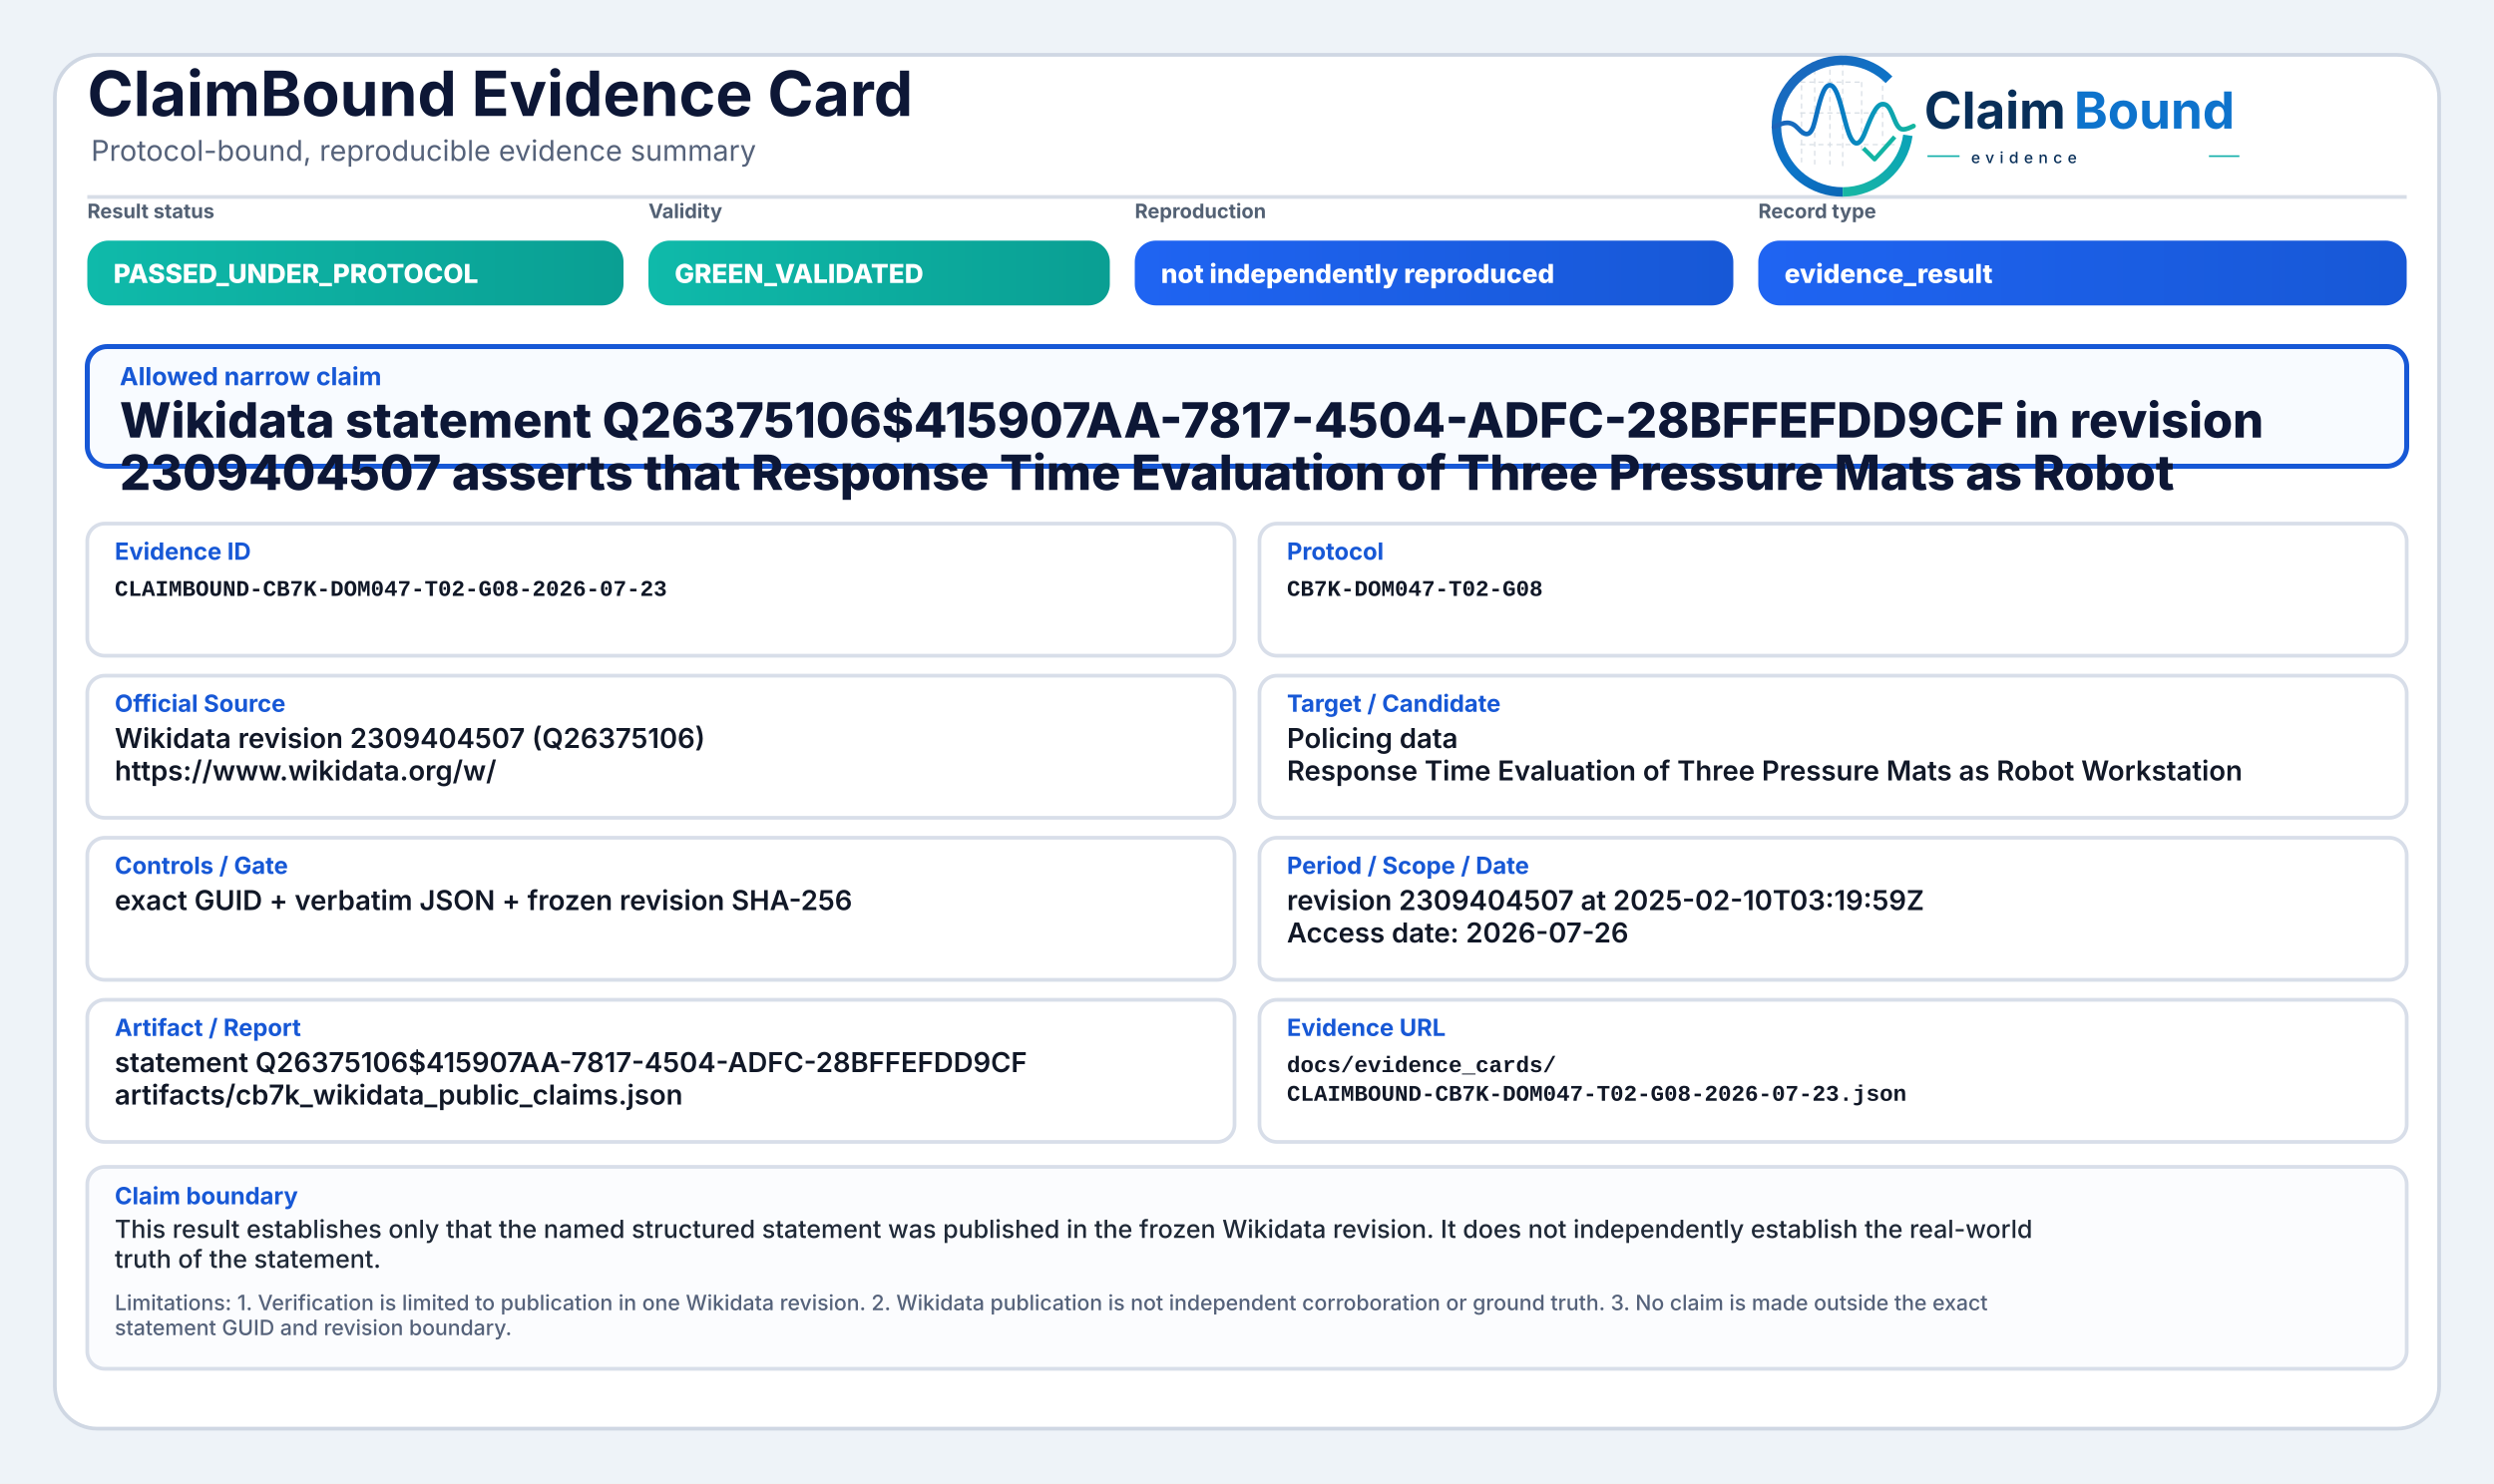
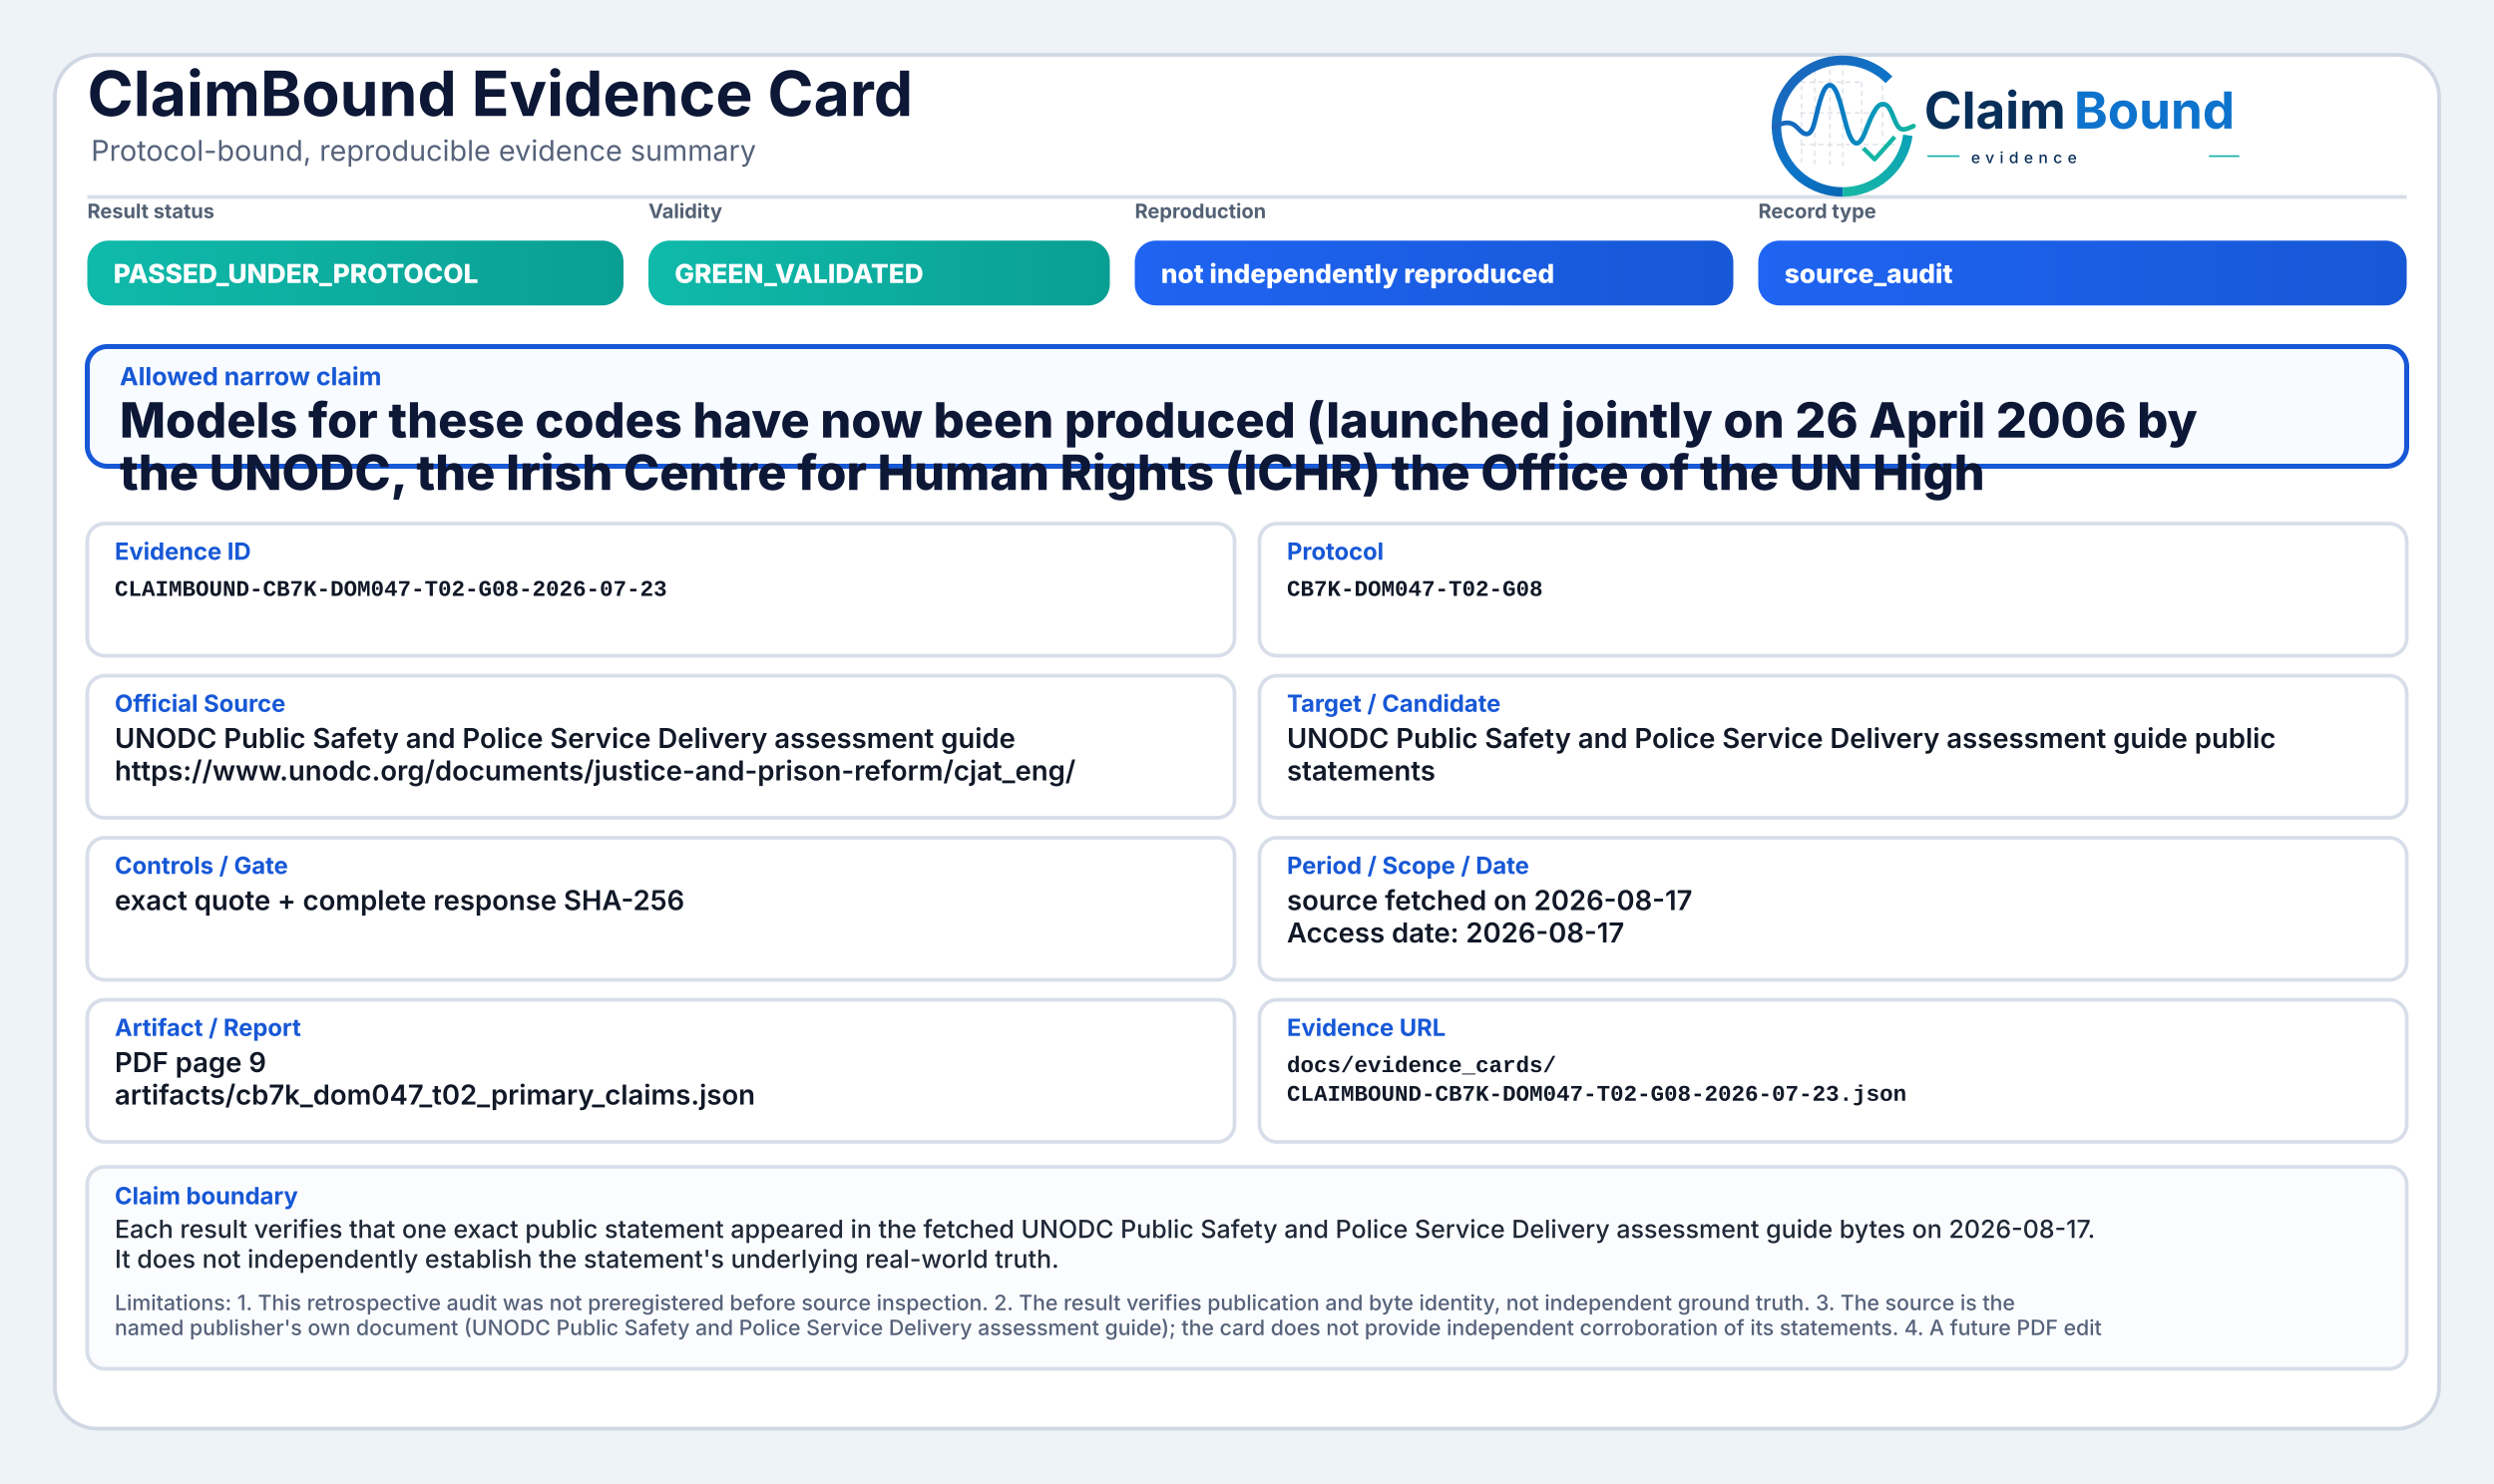
<svg xmlns="http://www.w3.org/2000/svg" width="2000" height="1190" viewBox="0 0 2000 1190" role="img" aria-label="ClaimBound Evidence Card">
  <defs>
    <linearGradient id="greenGrad" x1="0" y1="0" x2="1" y2="0">
      <stop offset="0%" stop-color="#0fbaaa" />
      <stop offset="100%" stop-color="#0a9f93" />
    </linearGradient>
    <linearGradient id="yellowGrad" x1="0" y1="0" x2="1" y2="0">
      <stop offset="0%" stop-color="#fbbf24" />
      <stop offset="100%" stop-color="#d97706" />
    </linearGradient>
    <linearGradient id="amberGrad" x1="0" y1="0" x2="1" y2="0">
      <stop offset="0%" stop-color="#f97316" />
      <stop offset="100%" stop-color="#c2410c" />
    </linearGradient>
    <linearGradient id="redGrad" x1="0" y1="0" x2="1" y2="0">
      <stop offset="0%" stop-color="#ef4444" />
      <stop offset="100%" stop-color="#b91c1c" />
    </linearGradient>
    <linearGradient id="grayGrad" x1="0" y1="0" x2="1" y2="0">
      <stop offset="0%" stop-color="#64748b" />
      <stop offset="100%" stop-color="#475569" />
    </linearGradient>
    <linearGradient id="blueGrad" x1="0" y1="0" x2="1" y2="0">
      <stop offset="0%" stop-color="#1f64f2" />
      <stop offset="100%" stop-color="#1758d6" />
    </linearGradient>
    <linearGradient id="logoRingBlue" x1="73" y1="453" x2="348" y2="793" gradientUnits="userSpaceOnUse">
      <stop offset="0" stop-color="#1E64BA" />
      <stop offset="0.55" stop-color="#0C75C8" />
      <stop offset="1" stop-color="#0A5FAB" />
    </linearGradient>
    <linearGradient id="logoRingTeal" x1="221" y1="792" x2="403" y2="594" gradientUnits="userSpaceOnUse">
      <stop offset="0" stop-color="#18B7A3" />
      <stop offset="1" stop-color="#089EBC" />
    </linearGradient>
    <linearGradient id="logoSignalGradient" x1="61" y1="628" x2="404" y2="628" gradientUnits="userSpaceOnUse">
      <stop offset="0" stop-color="#1E64BA" />
      <stop offset="0.43" stop-color="#0877C4" />
      <stop offset="0.72" stop-color="#0A97BB" />
      <stop offset="1" stop-color="#14B69E" />
    </linearGradient>
  </defs>
  <rect x="0" y="0" width="2000" height="1190" fill="#eef3f8" />
  <rect x="44" y="44" width="1912" height="1102" rx="34" fill="#ffffff" stroke="#cfd7e3" stroke-width="3" />
  <path d="M70 158 H1930" stroke="#d7dde7" stroke-width="3" />
  <text x="70" y="93" font-family="Inter, Segoe UI, Arial, sans-serif" font-size="50" font-weight="750" fill="#0d1736">ClaimBound Evidence Card</text>
  <text x="73" y="129" font-family="Inter, Segoe UI, Arial, sans-serif" font-size="23" font-weight="400" fill="#55627a">Protocol-bound, reproducible evidence summary</text>
  <g aria-label="ClaimBound evidence logo" transform="translate(1415,52) scale(0.33) translate(-40,-478)">
    <g stroke-linecap="butt" stroke-linejoin="round">
      <g stroke="#CBD3DC" stroke-width="3.2" stroke-linecap="round" stroke-dasharray="10 12" opacity="0.72">
        <path d="M130 507V714" />
        <path d="M162 490V719" />
        <path d="M199 491V719" />
        <path d="M230 471V726" />
        <path d="M276 521V690" />
        <path d="M327 508V650" />
        <path d="M128 520H277" />
        <path d="M128 595H327" />
        <path d="M128 672H355" />
      </g>
      <path d="M342.6 514.3A160 160 0 1 0 230 787" fill="none" stroke="url(#logoRingBlue)" stroke-width="23" />
      <path d="M230 787A160 160 0 0 0 388.4 649.3" fill="none" stroke="url(#logoRingTeal)" stroke-width="23" />
      <path d="M63 629.5C87 616.4 104.3 613.6 121.2 632.2C140.7 653.8 153.4 651.6 162.1 616.2C173.8 568.5 182.5 527.5 198.9 527.5C217.5 527.5 228.4 590.6 240.3 630.8C253.4 675.4 268.6 682.8 284.6 641.5C303.5 592.9 315.2 567.6 333.7 574.7C352.6 582 355.7 635.1 376.6 634.9C386.2 634.8 394 630.4 402 626.8" fill="none" stroke="url(#logoSignalGradient)" stroke-width="11.5" stroke-linecap="round" />
      <path d="M284 684.5L307.5 707.7L353 657" fill="none" stroke="#12B4A4" stroke-width="10.5" stroke-linecap="square" />
    </g>
    <text x="428" y="633" font-family="Inter, Segoe UI, Arial, sans-serif" font-size="124" font-weight="750" fill="#082F59" text-rendering="geometricPrecision">Claim</text>
    <text x="792" y="633" font-family="Inter, Segoe UI, Arial, sans-serif" font-size="124" font-weight="750" fill="#0E73CC" text-rendering="geometricPrecision">Bound</text>
    <line x1="436" y1="700" x2="514" y2="700" stroke="#11AFA9" stroke-width="4" />
    <text x="542" y="717" font-family="Inter, Segoe UI, Arial, sans-serif" font-size="38" font-weight="500" letter-spacing="13" fill="#082F59">evidence</text>
    <line x1="1120" y1="700" x2="1194" y2="700" stroke="#11AFA9" stroke-width="4" />
  </g>
  <text x="70" y="175" font-family="Inter, Segoe UI, Arial, sans-serif" font-size="16" font-weight="650" fill="#536174">Result status</text>
  <rect x="70" y="193" width="430" height="52" rx="17" fill="url(#greenGrad)" />
  <text x="91" y="227" font-family="Inter, Segoe UI, Arial, sans-serif" font-size="21" font-weight="800" fill="#ffffff">PASSED_UNDER_PROTOCOL</text>
  <text x="520" y="175" font-family="Inter, Segoe UI, Arial, sans-serif" font-size="16" font-weight="650" fill="#536174">Validity</text>
  <rect x="520" y="193" width="370" height="52" rx="17" fill="url(#greenGrad)" />
  <text x="541" y="227" font-family="Inter, Segoe UI, Arial, sans-serif" font-size="21" font-weight="800" fill="#ffffff">GREEN_VALIDATED</text>
  <text x="910" y="175" font-family="Inter, Segoe UI, Arial, sans-serif" font-size="16" font-weight="650" fill="#536174">Reproduction</text>
  <rect x="910" y="193" width="480" height="52" rx="17" fill="url(#blueGrad)" />
  <text x="931" y="227" font-family="Inter, Segoe UI, Arial, sans-serif" font-size="21" font-weight="800" fill="#ffffff">not independently reproduced</text>
  <text x="1410" y="175" font-family="Inter, Segoe UI, Arial, sans-serif" font-size="16" font-weight="650" fill="#536174">Record type</text>
  <rect x="1410" y="193" width="520" height="52" rx="17" fill="url(#blueGrad)" />
-   <text x="1431" y="227" font-family="Inter, Segoe UI, Arial, sans-serif" font-size="21" font-weight="800" fill="#ffffff">evidence_result</text>
+   <text x="1431" y="227" font-family="Inter, Segoe UI, Arial, sans-serif" font-size="21" font-weight="800" fill="#ffffff">source_audit</text>
  <rect x="70" y="278" width="1860" height="96" rx="16" fill="#f8fbff" stroke="#1758d6" stroke-width="4" />
  <text x="96" y="309" font-family="Inter, Segoe UI, Arial, sans-serif" font-size="20" font-weight="750" fill="#1758d6">Allowed narrow claim</text>
-   <text x="96" y="351" font-family="Inter, Segoe UI, Arial, sans-serif" font-size="39" font-weight="800" fill="#0d1736">Wikidata statement Q26375106$415907AA-7817-4504-ADFC-28BFFEFDD9CF in revision</text>
-   <text x="96" y="393" font-family="Inter, Segoe UI, Arial, sans-serif" font-size="39" font-weight="800" fill="#0d1736">2309404507 asserts that Response Time Evaluation of Three Pressure Mats as Robot</text>
+   <text x="96" y="351" font-family="Inter, Segoe UI, Arial, sans-serif" font-size="39" font-weight="800" fill="#0d1736">Models for these codes have now been produced (launched jointly on 26 April 2006 by</text>
+   <text x="96" y="393" font-family="Inter, Segoe UI, Arial, sans-serif" font-size="39" font-weight="800" fill="#0d1736">the UNODC, the Irish Centre for Human Rights (ICHR) the Office of the UN High</text>
  <rect x="70" y="420" width="920" height="106" rx="14" fill="#ffffff" stroke="#d8dee9" stroke-width="3" />
  <text x="92" y="449" font-family="Inter, Segoe UI, Arial, sans-serif" font-size="19" font-weight="750" fill="#1758d6">Evidence ID</text>
  <text x="92" y="478" font-family="SFMono-Regular, Consolas, Liberation Mono, monospace" font-size="18" font-weight="600" fill="#111827">CLAIMBOUND-CB7K-DOM047-T02-G08-2026-07-23</text>
  <rect x="1010" y="420" width="920" height="106" rx="14" fill="#ffffff" stroke="#d8dee9" stroke-width="3" />
  <text x="1032" y="449" font-family="Inter, Segoe UI, Arial, sans-serif" font-size="19" font-weight="750" fill="#1758d6">Protocol</text>
  <text x="1032" y="478" font-family="SFMono-Regular, Consolas, Liberation Mono, monospace" font-size="18" font-weight="600" fill="#111827">CB7K-DOM047-T02-G08</text>
  <rect x="70" y="542" width="920" height="114" rx="14" fill="#ffffff" stroke="#d8dee9" stroke-width="3" />
  <text x="92" y="571" font-family="Inter, Segoe UI, Arial, sans-serif" font-size="19" font-weight="750" fill="#1758d6">Official Source</text>
-   <text x="92" y="600" font-family="Inter, Segoe UI, Arial, sans-serif" font-size="22" font-weight="600" fill="#111827">Wikidata revision 2309404507 (Q26375106)</text>
-   <text x="92" y="626" font-family="Inter, Segoe UI, Arial, sans-serif" font-size="22" font-weight="600" fill="#111827">https://www.wikidata.org/w/</text>
+   <text x="92" y="600" font-family="Inter, Segoe UI, Arial, sans-serif" font-size="22" font-weight="600" fill="#111827">UNODC Public Safety and Police Service Delivery assessment guide</text>
+   <text x="92" y="626" font-family="Inter, Segoe UI, Arial, sans-serif" font-size="22" font-weight="600" fill="#111827">https://www.unodc.org/documents/justice-and-prison-reform/cjat_eng/</text>
  <rect x="1010" y="542" width="920" height="114" rx="14" fill="#ffffff" stroke="#d8dee9" stroke-width="3" />
  <text x="1032" y="571" font-family="Inter, Segoe UI, Arial, sans-serif" font-size="19" font-weight="750" fill="#1758d6">Target / Candidate</text>
-   <text x="1032" y="600" font-family="Inter, Segoe UI, Arial, sans-serif" font-size="22" font-weight="600" fill="#111827">Policing data</text>
-   <text x="1032" y="626" font-family="Inter, Segoe UI, Arial, sans-serif" font-size="22" font-weight="600" fill="#111827">Response Time Evaluation of Three Pressure Mats as Robot Workstation</text>
+   <text x="1032" y="600" font-family="Inter, Segoe UI, Arial, sans-serif" font-size="22" font-weight="600" fill="#111827">UNODC Public Safety and Police Service Delivery assessment guide public</text>
+   <text x="1032" y="626" font-family="Inter, Segoe UI, Arial, sans-serif" font-size="22" font-weight="600" fill="#111827">statements</text>
  <rect x="70" y="672" width="920" height="114" rx="14" fill="#ffffff" stroke="#d8dee9" stroke-width="3" />
  <text x="92" y="701" font-family="Inter, Segoe UI, Arial, sans-serif" font-size="19" font-weight="750" fill="#1758d6">Controls / Gate</text>
-   <text x="92" y="730" font-family="Inter, Segoe UI, Arial, sans-serif" font-size="22" font-weight="600" fill="#111827">exact GUID + verbatim JSON + frozen revision SHA-256</text>
+   <text x="92" y="730" font-family="Inter, Segoe UI, Arial, sans-serif" font-size="22" font-weight="600" fill="#111827">exact quote + complete response SHA-256</text>
  <rect x="1010" y="672" width="920" height="114" rx="14" fill="#ffffff" stroke="#d8dee9" stroke-width="3" />
  <text x="1032" y="701" font-family="Inter, Segoe UI, Arial, sans-serif" font-size="19" font-weight="750" fill="#1758d6">Period / Scope / Date</text>
-   <text x="1032" y="730" font-family="Inter, Segoe UI, Arial, sans-serif" font-size="22" font-weight="600" fill="#111827">revision 2309404507 at 2025-02-10T03:19:59Z</text>
-   <text x="1032" y="756" font-family="Inter, Segoe UI, Arial, sans-serif" font-size="22" font-weight="600" fill="#111827">Access date: 2026-07-26</text>
+   <text x="1032" y="730" font-family="Inter, Segoe UI, Arial, sans-serif" font-size="22" font-weight="600" fill="#111827">source fetched on 2026-08-17</text>
+   <text x="1032" y="756" font-family="Inter, Segoe UI, Arial, sans-serif" font-size="22" font-weight="600" fill="#111827">Access date: 2026-08-17</text>
  <rect x="70" y="802" width="920" height="114" rx="14" fill="#ffffff" stroke="#d8dee9" stroke-width="3" />
  <text x="92" y="831" font-family="Inter, Segoe UI, Arial, sans-serif" font-size="19" font-weight="750" fill="#1758d6">Artifact / Report</text>
-   <text x="92" y="860" font-family="Inter, Segoe UI, Arial, sans-serif" font-size="22" font-weight="600" fill="#111827">statement Q26375106$415907AA-7817-4504-ADFC-28BFFEFDD9CF</text>
-   <text x="92" y="886" font-family="Inter, Segoe UI, Arial, sans-serif" font-size="22" font-weight="600" fill="#111827">artifacts/cb7k_wikidata_public_claims.json</text>
+   <text x="92" y="860" font-family="Inter, Segoe UI, Arial, sans-serif" font-size="22" font-weight="600" fill="#111827">PDF page 9</text>
+   <text x="92" y="886" font-family="Inter, Segoe UI, Arial, sans-serif" font-size="22" font-weight="600" fill="#111827">artifacts/cb7k_dom047_t02_primary_claims.json</text>
  <rect x="1010" y="802" width="920" height="114" rx="14" fill="#ffffff" stroke="#d8dee9" stroke-width="3" />
  <text x="1032" y="831" font-family="Inter, Segoe UI, Arial, sans-serif" font-size="19" font-weight="750" fill="#1758d6">Evidence URL</text>
  <text x="1032" y="860" font-family="SFMono-Regular, Consolas, Liberation Mono, monospace" font-size="18" font-weight="600" fill="#111827">docs/evidence_cards/</text>
  <text x="1032" y="883" font-family="SFMono-Regular, Consolas, Liberation Mono, monospace" font-size="18" font-weight="600" fill="#111827">CLAIMBOUND-CB7K-DOM047-T02-G08-2026-07-23.json</text>
  <rect x="70" y="936" width="1860" height="162" rx="14" fill="#fbfcfe" stroke="#d8dee9" stroke-width="3" />
  <text x="92" y="966" font-family="Inter, Segoe UI, Arial, sans-serif" font-size="19" font-weight="750" fill="#1758d6">Claim boundary</text>
-   <text x="92" y="993" font-family="Inter, Segoe UI, Arial, sans-serif" font-size="20" font-weight="500" fill="#1f2937">This result establishes only that the named structured statement was published in the frozen Wikidata revision. It does not independently establish the real-world</text>
-   <text x="92" y="1017" font-family="Inter, Segoe UI, Arial, sans-serif" font-size="20" font-weight="500" fill="#1f2937">truth of the statement.</text>
-   <text x="92" y="1051" font-family="Inter, Segoe UI, Arial, sans-serif" font-size="17" font-weight="500" fill="#55627a">Limitations: 1. Verification is limited to publication in one Wikidata revision. 2. Wikidata publication is not independent corroboration or ground truth. 3. No claim is made outside the exact</text>
-   <text x="92" y="1071" font-family="Inter, Segoe UI, Arial, sans-serif" font-size="17" font-weight="500" fill="#55627a">statement GUID and revision boundary.</text>
+   <text x="92" y="993" font-family="Inter, Segoe UI, Arial, sans-serif" font-size="20" font-weight="500" fill="#1f2937">Each result verifies that one exact public statement appeared in the fetched UNODC Public Safety and Police Service Delivery assessment guide bytes on 2026-08-17.</text>
+   <text x="92" y="1017" font-family="Inter, Segoe UI, Arial, sans-serif" font-size="20" font-weight="500" fill="#1f2937">It does not independently establish the statement's underlying real-world truth.</text>
+   <text x="92" y="1051" font-family="Inter, Segoe UI, Arial, sans-serif" font-size="17" font-weight="500" fill="#55627a">Limitations: 1. This retrospective audit was not preregistered before source inspection. 2. The result verifies publication and byte identity, not independent ground truth. 3. The source is the</text>
+   <text x="92" y="1071" font-family="Inter, Segoe UI, Arial, sans-serif" font-size="17" font-weight="500" fill="#55627a">named publisher's own document (UNODC Public Safety and Police Service Delivery assessment guide); the card does not provide independent corroboration of its statements. 4. A future PDF edit</text>
</svg>
